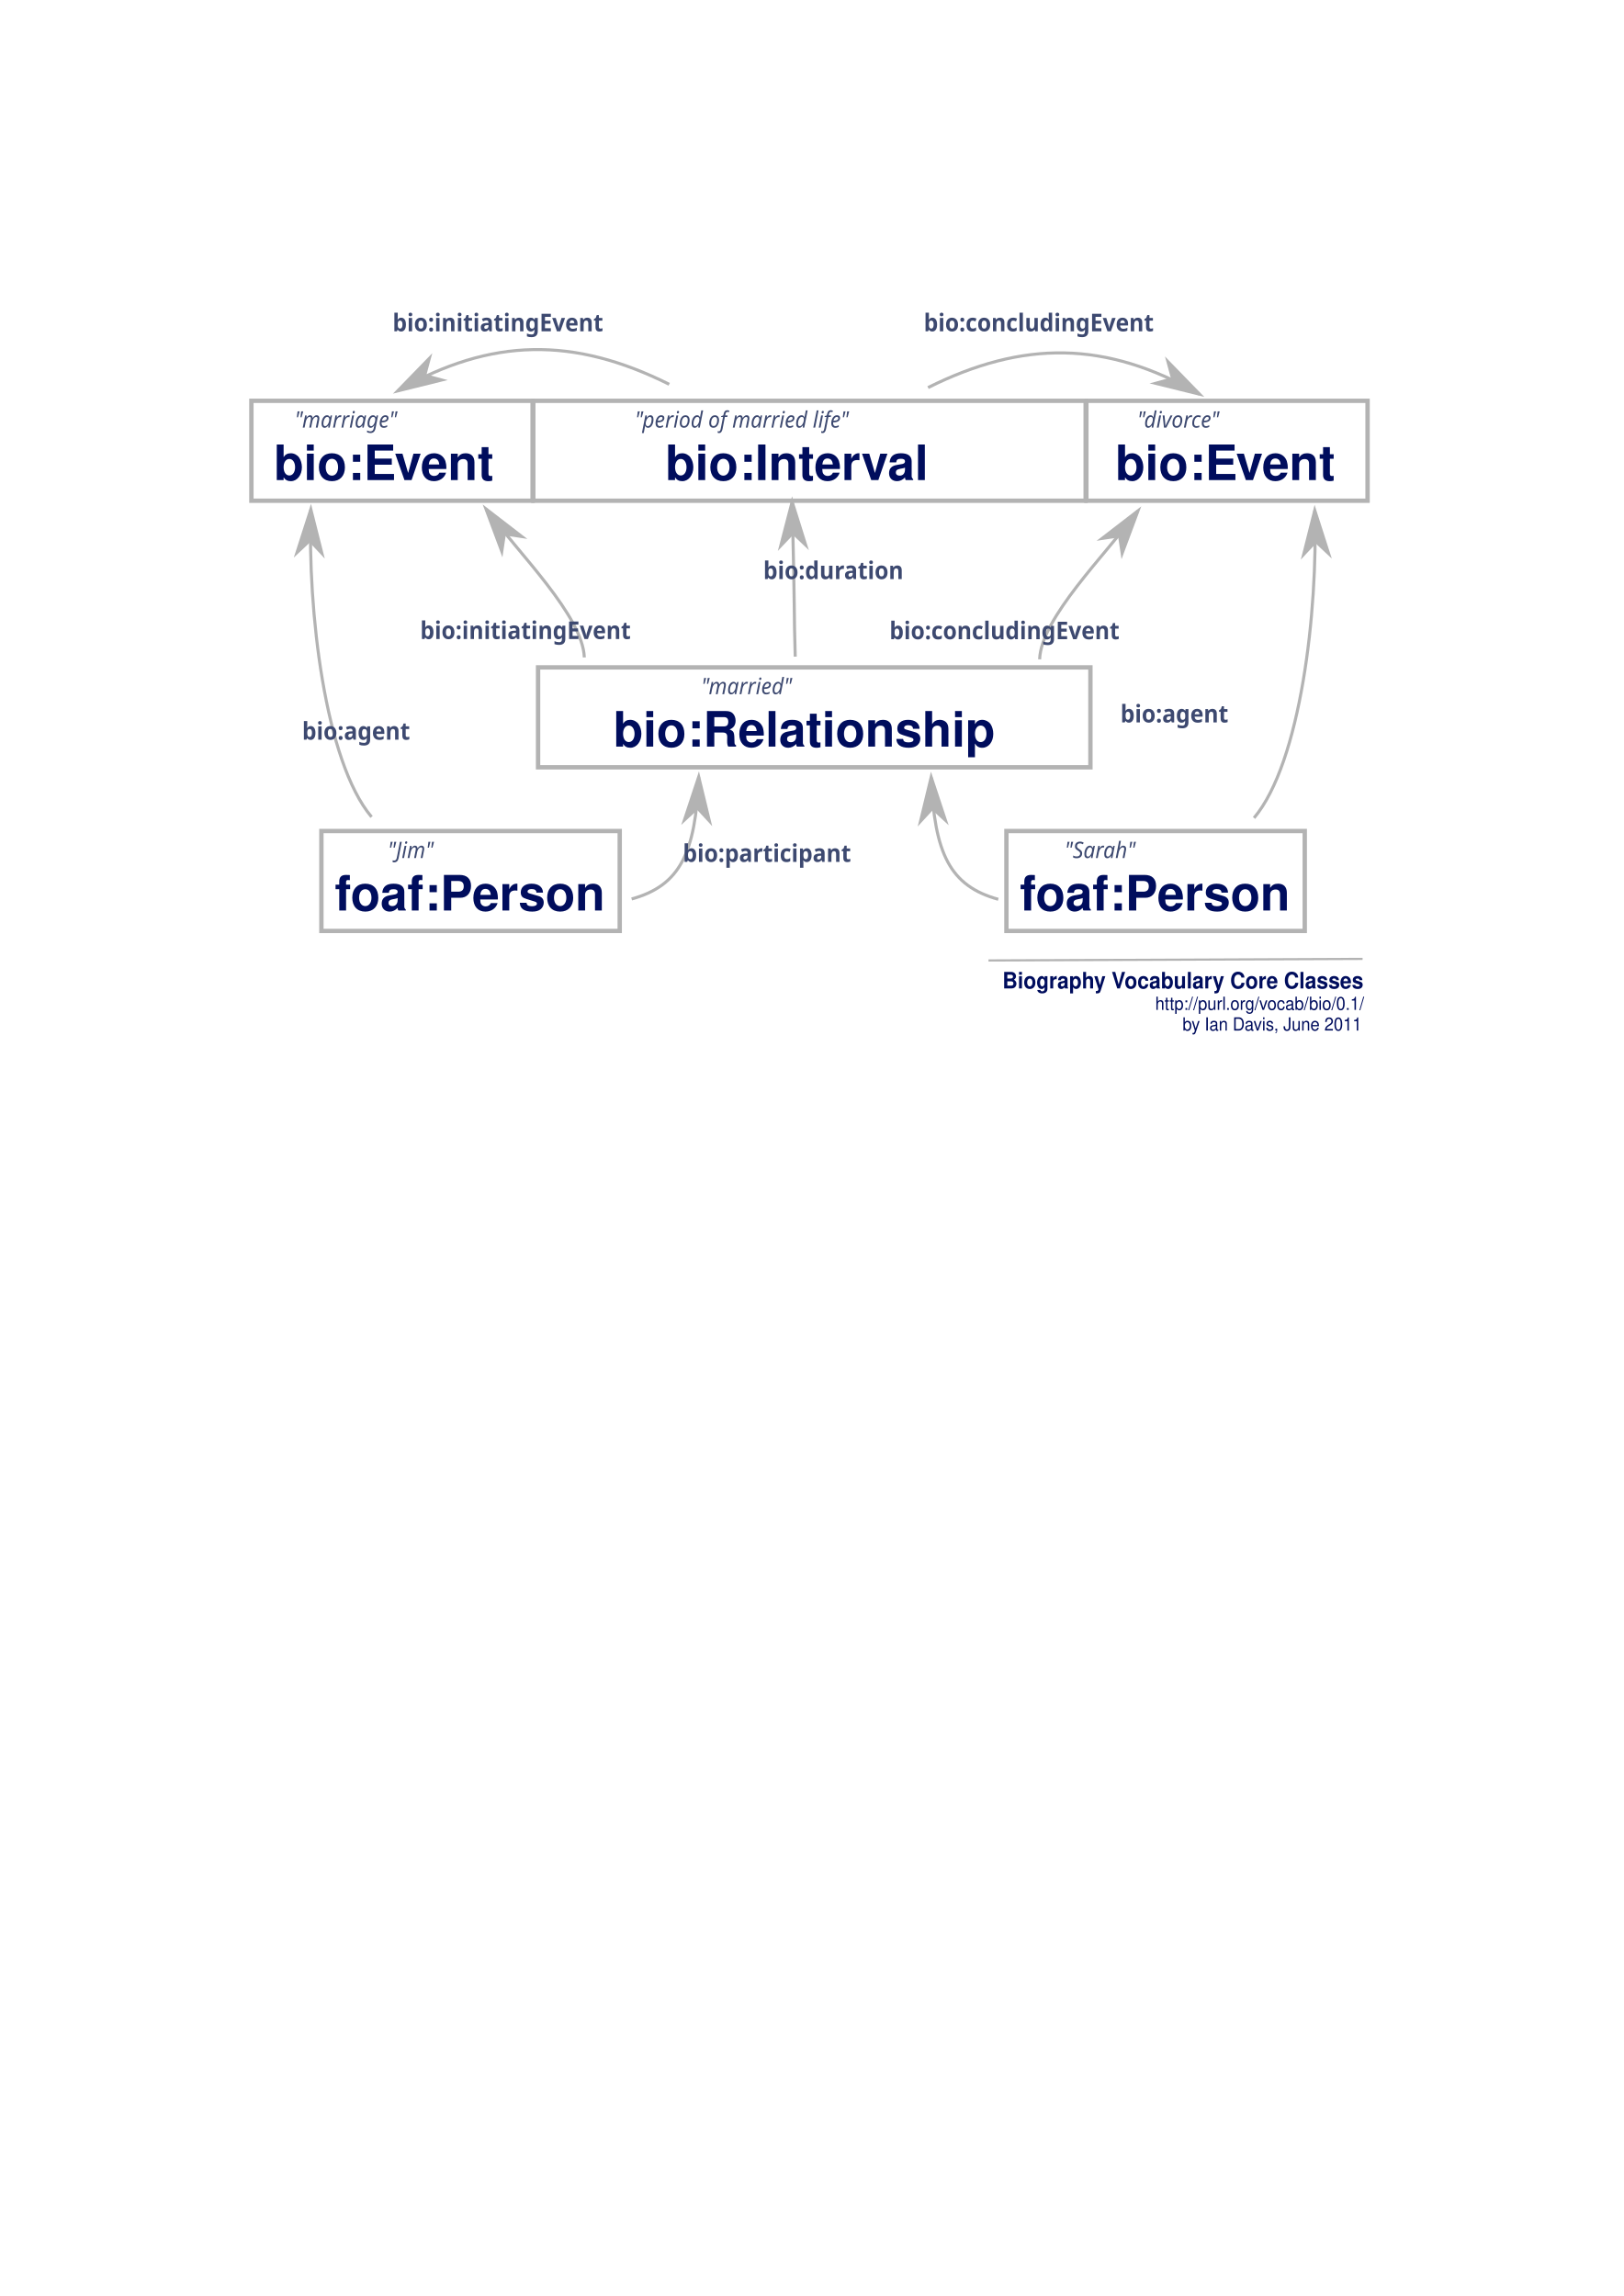
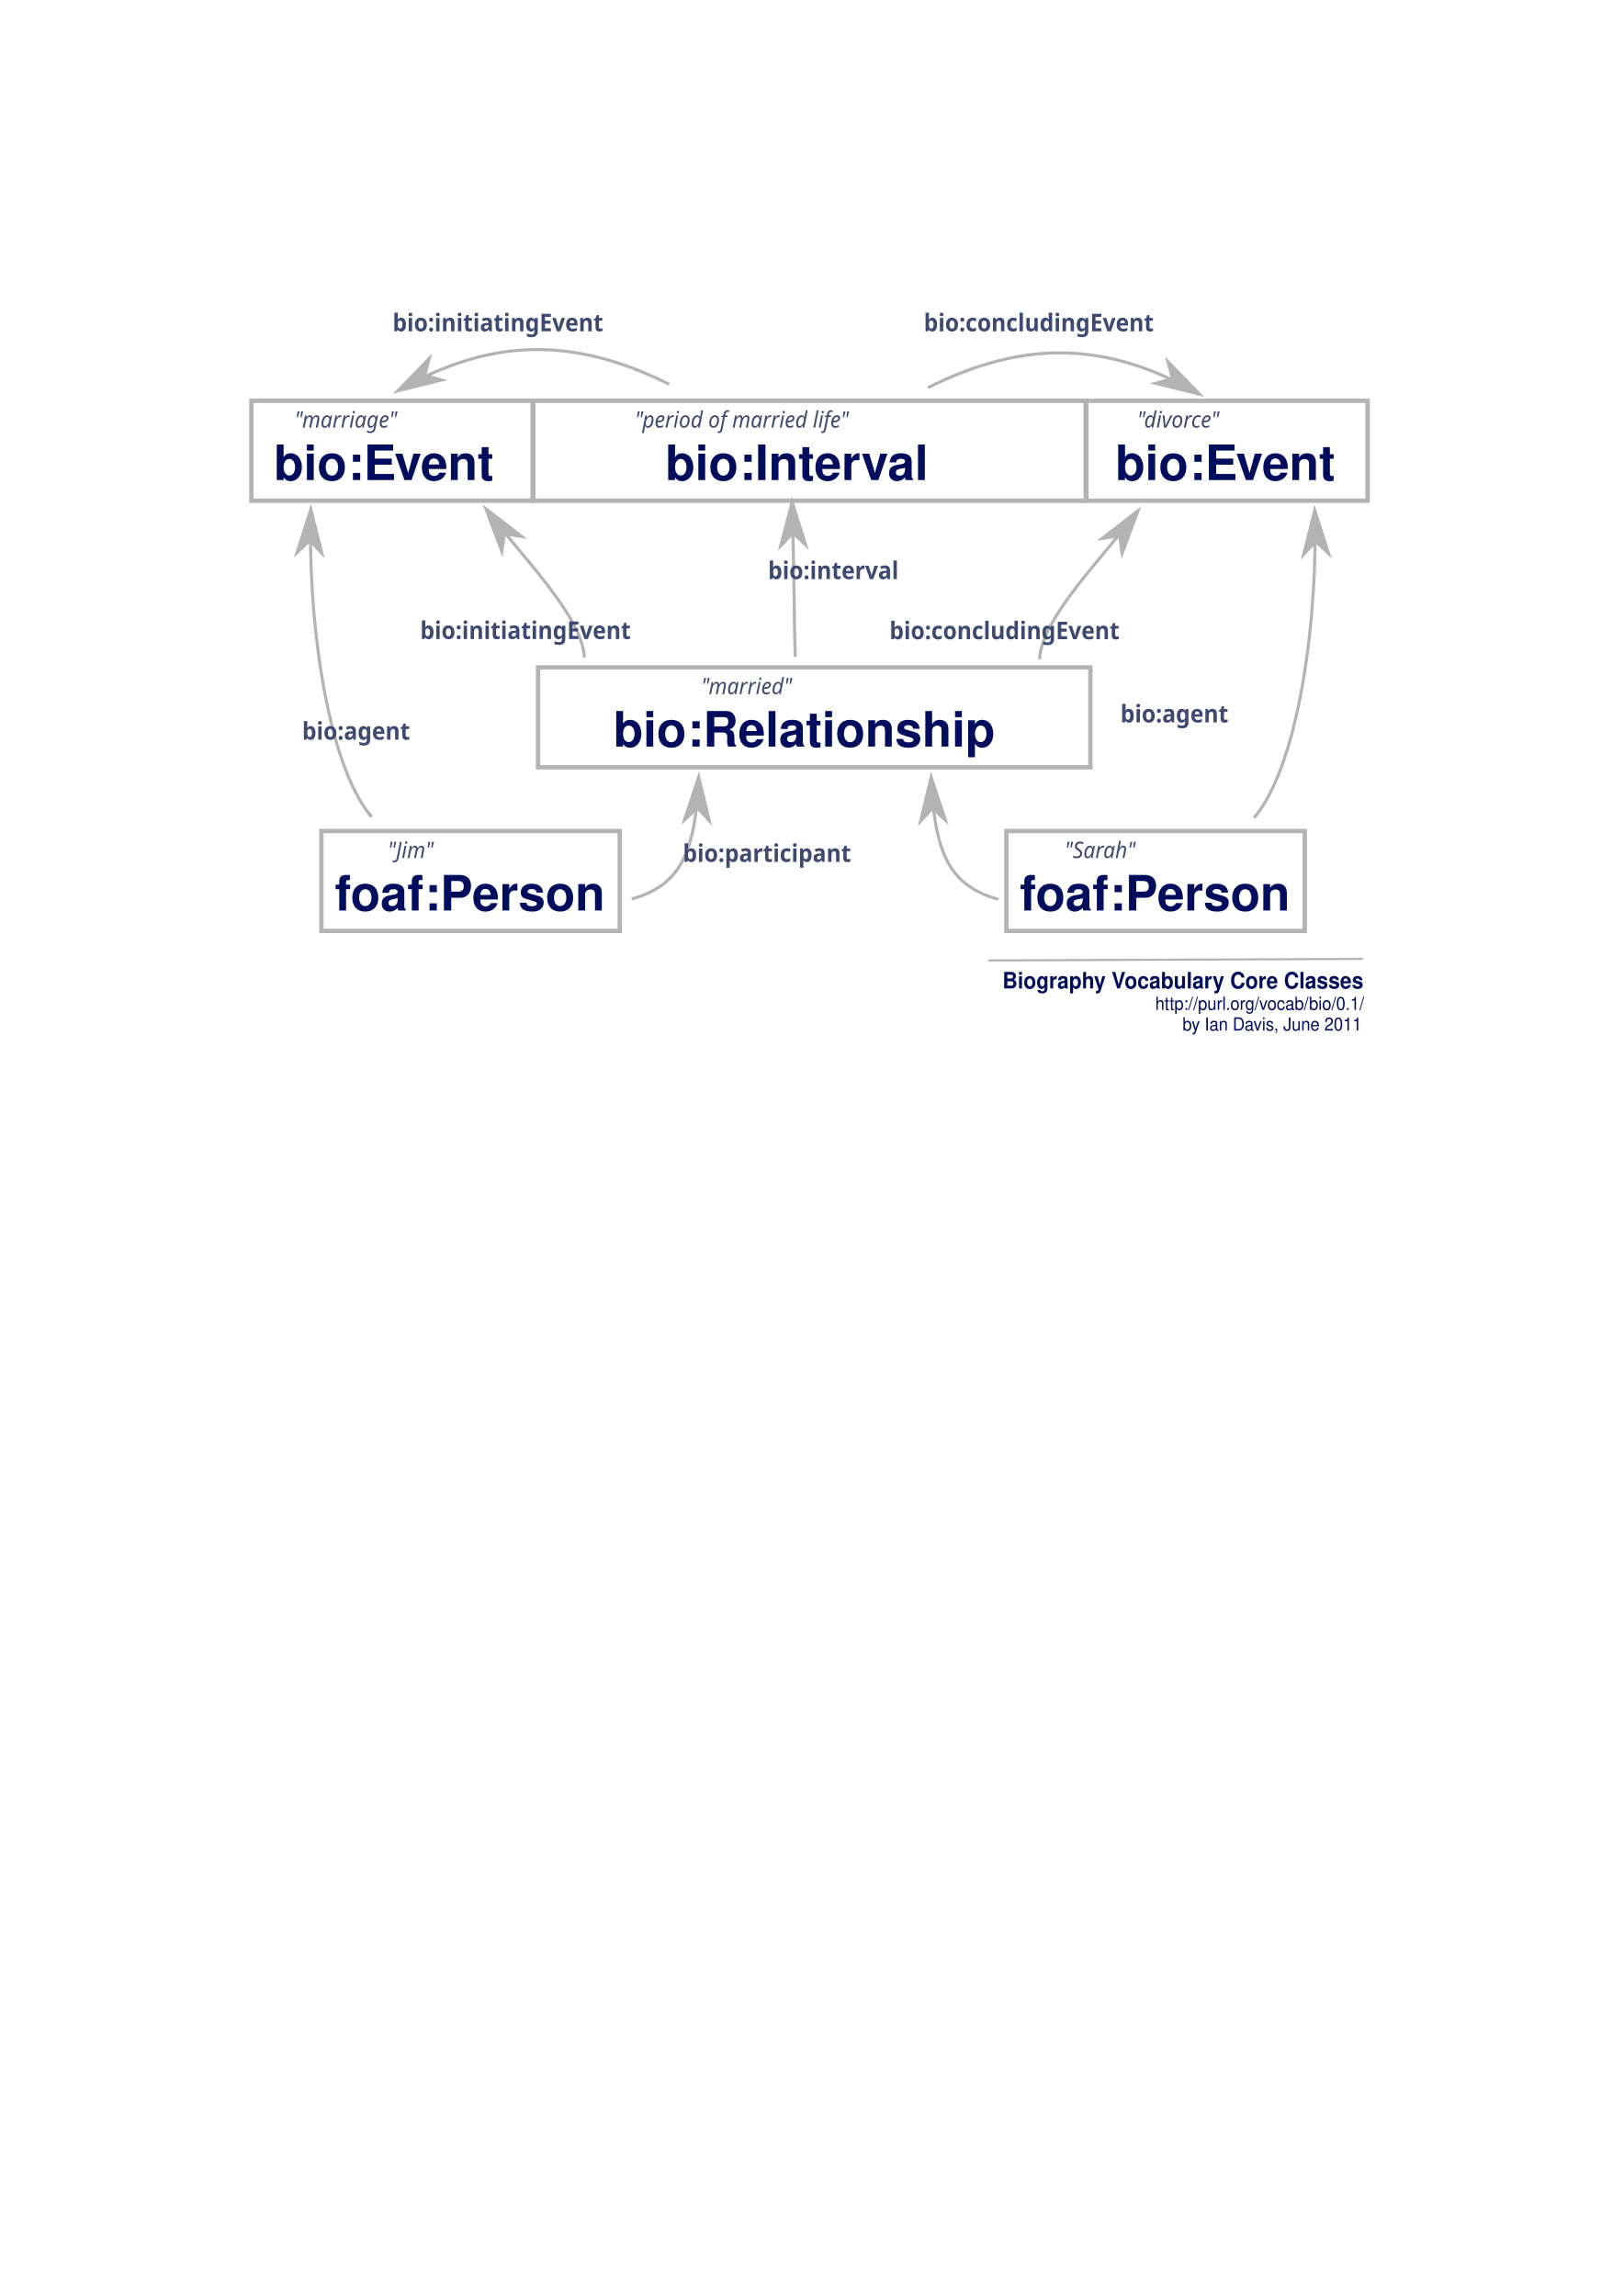
<svg xmlns="http://www.w3.org/2000/svg" width="744.094" height="1052.362" id="svg2" version="1.1">
  <defs id="defs4">
    <marker style="overflow:visible;" id="Arrow1Lend" refX="0.0" refY="0.0" orient="auto">
      <path transform="scale(0.8) rotate(180) translate(12.5,0)" style="fill-rule:evenodd;stroke:#000000;stroke-width:1.0pt;marker-start:none;" d="M 0.0,0.0 L 5.0,-5.0 L -12.5,0.0 L 5.0,5.0 L 0.0,0.0 z " id="path3969" />
    </marker>
    <marker style="overflow:visible;" id="Arrow1Lendw" refX="0.0" refY="0.0" orient="auto">
      <path transform="scale(0.8) rotate(180) translate(12.5,0)" style="marker-start:none;stroke:#b3b3b3;stroke-width:1.0pt;fill:#b3b3b3;fill-rule:evenodd" d="M 0.0,0.0 L 5.0,-5.0 L -12.5,0.0 L 5.0,5.0 L 0.0,0.0 z " id="path4412" />
    </marker>
    <marker style="overflow:visible" id="Arrow1Lendw-1" refX="0" refY="0" orient="auto">
      <path transform="matrix(-0.8,0,0,-0.8,-10,0)" style="fill:#b3b3b3;fill-rule:evenodd;stroke:#b3b3b3;stroke-width:1pt;marker-start:none" d="M 0,0 5,-5 -12.5,0 5,5 0,0 z" id="path4412-7" />
    </marker>
    <marker style="overflow:visible" id="Arrow1Lendw-14" refX="0" refY="0" orient="auto">
      <path transform="matrix(-0.8,0,0,-0.8,-10,0)" style="fill:#b3b3b3;fill-rule:evenodd;stroke:#b3b3b3;stroke-width:1pt;marker-start:none" d="M 0,0 5,-5 -12.5,0 5,5 0,0 z" id="path4412-5" />
    </marker>
    <marker style="overflow:visible" id="Arrow1Lendw-4" refX="0" refY="0" orient="auto">
      <path transform="matrix(-0.8,0,0,-0.8,-10,0)" style="fill:#b3b3b3;fill-rule:evenodd;stroke:#b3b3b3;stroke-width:1pt;marker-start:none" d="M 0,0 5,-5 -12.5,0 5,5 0,0 z" id="path4412-77" />
    </marker>
    <marker style="overflow:visible" id="Arrow1Lendw-5" refX="0" refY="0" orient="auto">
      <path transform="matrix(-0.8,0,0,-0.8,-10,0)" style="fill:#b3b3b3;fill-rule:evenodd;stroke:#b3b3b3;stroke-width:1pt;marker-start:none" d="M 0,0 5,-5 -12.5,0 5,5 0,0 z" id="path4412-8" />
    </marker>
    <marker style="overflow:visible" id="marker4659" refX="0" refY="0" orient="auto">
      <path transform="matrix(-0.8,0,0,-0.8,-10,0)" style="fill:#b3b3b3;fill-rule:evenodd;stroke:#b3b3b3;stroke-width:1pt;marker-start:none" d="M 0,0 5,-5 -12.5,0 5,5 0,0 z" id="path4661" />
    </marker>
    <marker style="overflow:visible" id="Arrow1Lendw-7" refX="0" refY="0" orient="auto">
      <path transform="matrix(-0.8,0,0,-0.8,-10,0)" style="fill:#b3b3b3;fill-rule:evenodd;stroke:#b3b3b3;stroke-width:1pt;marker-start:none" d="M 0,0 5,-5 -12.5,0 5,5 0,0 z" id="path4412-4" />
    </marker>
    <marker style="overflow:visible" id="marker4694" refX="0" refY="0" orient="auto">
      <path transform="matrix(-0.8,0,0,-0.8,-10,0)" style="fill:#b3b3b3;fill-rule:evenodd;stroke:#b3b3b3;stroke-width:1pt;marker-start:none" d="M 0,0 5,-5 -12.5,0 5,5 0,0 z" id="path4696" />
    </marker>
    <marker style="overflow:visible" id="Arrow1Lendw-0" refX="0" refY="0" orient="auto">
      <path transform="matrix(-0.8,0,0,-0.8,-10,0)" style="fill:#b3b3b3;fill-rule:evenodd;stroke:#b3b3b3;stroke-width:1pt;marker-start:none" d="M 0,0 5,-5 -12.5,0 5,5 0,0 z" id="path4412-9" />
    </marker>
    <marker style="overflow:visible" id="marker4694-9" refX="0" refY="0" orient="auto">
      <path transform="matrix(-0.8,0,0,-0.8,-10,0)" style="fill:#b3b3b3;fill-rule:evenodd;stroke:#b3b3b3;stroke-width:1pt;marker-start:none" d="M 0,0 5,-5 -12.5,0 5,5 0,0 z" id="path4696-0" />
    </marker>
    <marker style="overflow:visible" id="Arrow1Lendw-56" refX="0" refY="0" orient="auto">
      <path transform="matrix(-0.8,0,0,-0.8,-10,0)" style="fill:#b3b3b3;fill-rule:evenodd;stroke:#b3b3b3;stroke-width:1pt;marker-start:none" d="M 0,0 5,-5 -12.5,0 5,5 0,0 z" id="path4412-96" />
    </marker>
    <marker style="overflow:visible" id="marker4746" refX="0" refY="0" orient="auto">
      <path transform="matrix(-0.8,0,0,-0.8,-10,0)" style="fill:#b3b3b3;fill-rule:evenodd;stroke:#b3b3b3;stroke-width:1pt;marker-start:none" d="M 0,0 5,-5 -12.5,0 5,5 0,0 z" id="path4748" />
    </marker>
    <marker style="overflow:visible" id="Arrow1Lendw-6" refX="0" refY="0" orient="auto">
      <path transform="matrix(-0.8,0,0,-0.8,-10,0)" style="fill:#b3b3b3;fill-rule:evenodd;stroke:#b3b3b3;stroke-width:1pt;marker-start:none" d="M 0,0 5,-5 -12.5,0 5,5 0,0 z" id="path4412-1" />
    </marker>
    <marker style="overflow:visible" id="Arrow1Lendw-62" refX="0" refY="0" orient="auto">
      <path transform="matrix(-0.8,0,0,-0.8,-10,0)" style="fill:#b3b3b3;fill-rule:evenodd;stroke:#b3b3b3;stroke-width:1pt;marker-start:none" d="M 0,0 5,-5 -12.5,0 5,5 0,0 z" id="path4412-71" />
    </marker>
    <marker style="overflow:visible" id="Arrow1Lendw-3" refX="0" refY="0" orient="auto">
      <path transform="matrix(-0.8,0,0,-0.8,-10,0)" style="fill:#b3b3b3;fill-rule:evenodd;stroke:#b3b3b3;stroke-width:1pt;marker-start:none" d="M 0,0 5,-5 -12.5,0 5,5 0,0 z" id="path4412-49" />
    </marker>
    <marker style="overflow:visible" id="Arrow1Lendw-65" refX="0" refY="0" orient="auto">
      <path transform="matrix(-0.8,0,0,-0.8,-10,0)" style="fill:#b3b3b3;fill-rule:evenodd;stroke:#b3b3b3;stroke-width:1pt;marker-start:none" d="M 0,0 5,-5 -12.5,0 5,5 0,0 z" id="path4412-2" />
    </marker>
    <marker style="overflow:visible" id="Arrow1Lendw-51" refX="0" refY="0" orient="auto">
      <path transform="matrix(-0.8,0,0,-0.8,-10,0)" style="fill:#b3b3b3;fill-rule:evenodd;stroke:#b3b3b3;stroke-width:1pt;marker-start:none" d="M 0,0 5,-5 -12.5,0 5,5 0,0 z" id="path4412-6" />
    </marker>
    <marker style="overflow:visible" id="Arrow1Lendw-53" refX="0" refY="0" orient="auto">
      <path transform="matrix(-0.8,0,0,-0.8,-10,0)" style="fill:#b3b3b3;fill-rule:evenodd;stroke:#b3b3b3;stroke-width:1pt;marker-start:none" d="M 0,0 5,-5 -12.5,0 5,5 0,0 z" id="path4412-81" />
    </marker>
    <marker style="overflow:visible" id="Arrow1Lendw-8" refX="0" refY="0" orient="auto">
      <path transform="matrix(-0.8,0,0,-0.8,-10,0)" style="fill:#b3b3b3;fill-rule:evenodd;stroke:#b3b3b3;stroke-width:1pt;marker-start:none" d="M 0,0 5,-5 -12.5,0 5,5 0,0 z" id="path4412-0" />
    </marker>
    <marker style="overflow:visible" id="Arrow1Lendw-2" refX="0" refY="0" orient="auto">
      <path transform="matrix(-0.8,0,0,-0.8,-10,0)" style="fill:#b3b3b3;fill-rule:evenodd;stroke:#b3b3b3;stroke-width:1pt;marker-start:none" d="M 0,0 5,-5 -12.5,0 5,5 0,0 z" id="path4412-13" />
    </marker>
    <marker style="overflow:visible" id="Arrow1Lendw-61" refX="0" refY="0" orient="auto">
      <path transform="matrix(-0.8,0,0,-0.8,-10,0)" style="fill:#b3b3b3;fill-rule:evenodd;stroke:#b3b3b3;stroke-width:1pt;marker-start:none" d="M 0,0 5,-5 -12.5,0 5,5 0,0 z" id="path4412-55" />
    </marker>
    <marker style="overflow:visible" id="Arrow1Lendw-9" refX="0" refY="0" orient="auto">
      <path transform="matrix(-0.8,0,0,-0.8,-10,0)" style="fill:#b3b3b3;fill-rule:evenodd;stroke:#b3b3b3;stroke-width:1pt;marker-start:none" d="M 0,0 5,-5 -12.5,0 5,5 0,0 z" id="path4412-41" />
    </marker>
    <marker style="overflow:visible" id="Arrow1Lendw-81" refX="0" refY="0" orient="auto">
      <path transform="matrix(-0.8,0,0,-0.8,-10,0)" style="fill:#b3b3b3;fill-rule:evenodd;stroke:#b3b3b3;stroke-width:1pt;marker-start:none" d="M 0,0 5,-5 -12.5,0 5,5 0,0 z" id="path4412-29" />
    </marker>
    <marker style="overflow:visible" id="Arrow1Lendw-564" refX="0" refY="0" orient="auto">
      <path transform="matrix(-0.8,0,0,-0.8,-10,0)" style="fill:#b3b3b3;fill-rule:evenodd;stroke:#b3b3b3;stroke-width:1pt;marker-start:none" d="M 0,0 5,-5 -12.5,0 5,5 0,0 z" id="path4412-68" />
    </marker>
    <marker style="overflow:visible" id="Arrow1Lendw-97" refX="0" refY="0" orient="auto">
      <path transform="matrix(-0.8,0,0,-0.8,-10,0)" style="fill:#b3b3b3;fill-rule:evenodd;stroke:#b3b3b3;stroke-width:1pt;marker-start:none" d="M 0,0 5,-5 -12.5,0 5,5 0,0 z" id="path4412-99" />
    </marker>
  </defs>
  <g id="layer1">
    <flowRoot xml:space="preserve" id="flowRoot4969" style="fill:black;stroke:none;stroke-opacity:1;stroke-width:1px;stroke-linejoin:miter;stroke-linecap:butt;fill-opacity:1;font-family:Sans;font-style:normal;font-weight:normal;font-size:12px;line-height:125%;letter-spacing:0px;word-spacing:0px;text-anchor:middle;text-align:center">
      <flowRegion id="flowRegion4971">
        <rect id="rect4973" width="105.056" height="42.426" x="579.828" y="326.062" style="font-size:12px" />
      </flowRegion>
      <flowPara id="flowPara4975" />
    </flowRoot>
    <text id="text2987-5-5" y="219.727" x="305.329" style="font-size:31.915px;font-style:normal;font-weight:normal;line-height:125%;letter-spacing:0px;word-spacing:0px;fill:#000d5d;fill-opacity:1;stroke:none;font-family:Sans" xml:space="preserve" transform="scale(0.998625,1.001377)">
      <tspan style="font-size:22.341px;font-style:normal;font-variant:normal;font-weight:bold;font-stretch:normal;fill:#000d5d;stroke:none;font-family:Nimbus Sans L;-inkscape-font-specification:Nimbus Sans L Bold" y="219.727" x="305.329" id="tspan2989-1-7">bio:Interval</tspan>
    </text>
    <text id="text2987-5-5-0" y="219.727" x="125.701" style="font-size:31.915px;font-style:normal;font-weight:normal;line-height:125%;letter-spacing:0px;word-spacing:0px;fill:#000d5d;fill-opacity:1;stroke:none;font-family:Sans" xml:space="preserve" transform="scale(0.998625,1.001377)">
      <tspan style="font-size:22.341px;font-style:normal;font-variant:normal;font-weight:bold;font-stretch:normal;fill:#000d5d;stroke:none;font-family:Nimbus Sans L;-inkscape-font-specification:Nimbus Sans L Bold" y="219.727" x="125.701" id="tspan2989-1-7-1">bio:Event</tspan>
    </text>
    <text id="text2987-5-5-0-1" y="219.727" x="511.824" style="font-size:31.915px;font-style:normal;font-weight:normal;line-height:125%;letter-spacing:0px;word-spacing:0px;fill:#000d5d;fill-opacity:1;stroke:none;font-family:Sans" xml:space="preserve" transform="scale(0.998625,1.001377)">
      <tspan style="font-size:22.341px;font-style:normal;font-variant:normal;font-weight:bold;font-stretch:normal;fill:#000d5d;stroke:none;font-family:Nimbus Sans L;-inkscape-font-specification:Nimbus Sans L Bold" y="219.727" x="511.824" id="tspan2989-1-7-1-9">bio:Event</tspan>
    </text>
    <rect y="183.707" x="115.206" height="45.798" width="128.863" id="rect3284" style="fill:none;stroke:#b3b3b3;stroke-width:2;stroke-miterlimit:4;stroke-dasharray:none;stroke-dashoffset:0" />
    <rect y="183.707" x="244.398" height="45.798" width="253.124" id="rect3284-0" style="fill:none;stroke:#b3b3b3;stroke-width:2;stroke-miterlimit:4;stroke-dasharray:none;stroke-dashoffset:0" />
    <rect y="183.707" x="497.851" height="45.798" width="128.863" id="rect3284-3" style="fill:none;stroke:#b3b3b3;stroke-width:2;stroke-miterlimit:4;stroke-dasharray:none;stroke-dashoffset:0" />
    <path id="path3193-1-4-5" d="m 306.685,176.138 c -43.545,-21.733 -81.449,-21.623 -124.264,2.931" style="fill:none;stroke:#b3b3b3;stroke-width:1.4;stroke-linecap:butt;stroke-linejoin:miter;stroke-miterlimit:4;stroke-opacity:1;stroke-dasharray:none;marker-end:url(#Arrow1Lendw)" />
    <path id="path3193-1-4-5-4" d="m 425.297,177.651 c 43.545,-21.733 81.449,-21.623 124.264,2.931" style="fill:none;stroke:#b3b3b3;stroke-width:1.4;stroke-linecap:butt;stroke-linejoin:miter;stroke-miterlimit:4;stroke-opacity:1;stroke-dasharray:none;marker-end:url(#Arrow1Lendw)" />
    <text xml:space="preserve" style="font-size:35.978px;font-style:normal;font-weight:normal;text-align:center;line-height:125%;letter-spacing:0px;word-spacing:0px;text-anchor:middle;fill:#000000;fill-opacity:1;stroke:none;font-family:Sans" x="188.075" y="188.616" id="text4872-0-5-9-7" transform="scale(0.9624066,1.039062)">
      <tspan id="tspan4874-23-0-9-0" x="188.075" y="188.616" style="font-size:10px;font-style:italic;font-weight:normal;fill:#3d4970;-inkscape-font-specification:Sans Italic">"marriage"</tspan>
    </text>
    <text xml:space="preserve" style="font-size:35.978px;font-style:normal;font-weight:normal;text-align:center;line-height:125%;letter-spacing:0px;word-spacing:0px;text-anchor:middle;fill:#000000;fill-opacity:1;stroke:none;font-family:Sans" x="584.403" y="188.616" id="text4872-0-5-9-3" transform="scale(0.9624066,1.039062)">
      <tspan id="tspan4874-23-0-9-9" x="584.403" y="188.616" style="font-size:10px;font-style:italic;font-weight:normal;fill:#3d4970;-inkscape-font-specification:Sans Italic">"divorce"</tspan>
    </text>
    <text xml:space="preserve" style="font-size:35.978px;font-style:normal;font-weight:normal;text-align:center;line-height:125%;letter-spacing:0px;word-spacing:0px;text-anchor:middle;fill:#000000;fill-opacity:1;stroke:none;font-family:Sans" x="376.591" y="188.616" id="text4872-0-5-9-7-6" transform="scale(0.9624066,1.039062)">
      <tspan id="tspan4874-23-0-9-0-0" x="376.591" y="188.616" style="font-size:10px;font-style:italic;font-weight:normal;fill:#3d4970;-inkscape-font-specification:Sans Italic">"period of married life"</tspan>
    </text>
    <rect y="305.892" x="246.581" height="45.798" width="253.124" id="rect3284-0-8" style="fill:none;stroke:#b3b3b3;stroke-width:2;stroke-miterlimit:4;stroke-dasharray:none;stroke-dashoffset:0" />
    <text id="text2987-5-5-1" y="341.744" x="281.479" style="font-size:31.915px;font-style:normal;font-weight:normal;line-height:125%;letter-spacing:0px;word-spacing:0px;fill:#000d5d;fill-opacity:1;stroke:none;font-family:Sans" xml:space="preserve" transform="scale(0.998625,1.001377)">
      <tspan style="font-size:22.341px;font-style:normal;font-variant:normal;font-weight:bold;font-stretch:normal;fill:#000d5d;stroke:none;font-family:Nimbus Sans L;-inkscape-font-specification:Nimbus Sans L Bold" y="341.744" x="281.479" id="tspan2989-1-7-2">bio:Relationship</tspan>
    </text>
    <text xml:space="preserve" style="font-size:35.978px;font-style:normal;font-weight:normal;text-align:center;line-height:125%;letter-spacing:0px;word-spacing:0px;text-anchor:middle;fill:#000000;fill-opacity:1;stroke:none;font-family:Sans" x="378.858" y="306.207" id="text4872-0-5-9-7-6-0" transform="scale(0.9624066,1.039062)">
      <tspan id="tspan4874-23-0-9-0-0-1" x="378.858" y="306.207" style="font-size:10px;font-style:italic;font-weight:normal;fill:#3d4970;-inkscape-font-specification:Sans Italic">"married"</tspan>
    </text>
    <path id="path3193-1-4-5-49" d="M 170.275,374.443 C 148.872,349.034 140.969,279.638 142.44,233.656" style="fill:none;stroke:#b3b3b3;stroke-width:1.4;stroke-linecap:butt;stroke-linejoin:miter;stroke-miterlimit:4;stroke-opacity:1;stroke-dasharray:none;marker-end:url(#Arrow1Lendw)" />
    <path id="path3193-1-4-5-49-2" d="m 476.428,302.194 c 0.688,-18.981 30.02,-47.662 44.978,-67.931" style="fill:none;stroke:#b3b3b3;stroke-width:1.4;stroke-linecap:butt;stroke-linejoin:miter;stroke-miterlimit:4;stroke-opacity:1;stroke-dasharray:none;marker-end:url(#Arrow1Lendw)" />
    <text xml:space="preserve" style="font-size:35.978px;font-style:normal;font-weight:normal;text-align:center;line-height:125%;letter-spacing:0px;word-spacing:0px;text-anchor:middle;fill:#000000;fill-opacity:1;stroke:none;font-family:Sans" x="501.689" y="281.97" id="text4872-0-5-7" transform="scale(0.9624066,1.039062)">
      <tspan id="tspan4874-23-0-4" x="501.689" y="281.97" style="font-size:10.793px;font-style:normal;font-weight:bold;fill:#3d4970;-inkscape-font-specification:Sans Bold">bio:concludingEvent</tspan>
    </text>
    <text xml:space="preserve" style="font-size:35.978px;font-style:normal;font-weight:normal;text-align:center;line-height:125%;letter-spacing:0px;word-spacing:0px;text-anchor:middle;fill:#000000;fill-opacity:1;stroke:none;font-family:Sans" x="518.017" y="146.133" id="text4872-0-5-7-6" transform="scale(0.9624066,1.039062)">
      <tspan id="tspan4874-23-0-4-8" x="518.017" y="146.133" style="font-size:10.793px;font-style:normal;font-weight:bold;fill:#3d4970;-inkscape-font-specification:Sans Bold">bio:concludingEvent</tspan>
    </text>
    <text xml:space="preserve" style="font-size:35.978px;font-style:normal;font-weight:normal;text-align:center;line-height:125%;letter-spacing:0px;word-spacing:0px;text-anchor:middle;fill:#000000;fill-opacity:1;stroke:none;font-family:Sans" x="260.478" y="146.133" id="text4872-0-5-4" transform="scale(0.9624066,1.039062)">
      <tspan id="tspan4874-23-0-0" x="260.478" y="146.133" style="font-size:10.793px;font-style:normal;font-weight:bold;fill:#3d4970;-inkscape-font-specification:Sans Bold">bio:initiatingEvent</tspan>
    </text>
    <path id="path3193-1-4-5-49-4" d="m 364.43,300.97 c -0.688,-23.267 -0.02,-14.805 -1.407,-70.788" style="fill:none;stroke:#b3b3b3;stroke-width:1.4;stroke-linecap:butt;stroke-linejoin:miter;stroke-miterlimit:4;stroke-opacity:1;stroke-dasharray:none;marker-end:url(#Arrow1Lendw)" />
    <text xml:space="preserve" style="font-size:35.978px;font-style:normal;font-weight:normal;text-align:center;line-height:125%;letter-spacing:0px;word-spacing:0px;text-anchor:middle;fill:#000000;fill-opacity:1;stroke:none;font-family:Sans" x="420.196" y="255.435" id="text4872-0-5-0" transform="scale(0.9624066,1.039062)">
-       <tspan id="tspan4874-23-0-02" x="420.196" y="255.435" style="font-size:10.793px;font-style:normal;font-weight:bold;fill:#3d4970;-inkscape-font-specification:Sans Bold">bio:duration</tspan>
+       <tspan id="tspan4874-23-0-02" x="420.196" y="255.435" style="font-size:10.793px;font-style:normal;font-weight:bold;fill:#3d4970;-inkscape-font-specification:Sans Bold">bio:interval</tspan>
    </text>
    <text id="text2987-5-5-0-5" y="416.742" x="153.673" style="font-size:31.915px;font-style:normal;font-weight:normal;line-height:125%;letter-spacing:0px;word-spacing:0px;fill:#000d5d;fill-opacity:1;stroke:none;font-family:Sans" xml:space="preserve" transform="scale(0.998625,1.001377)">
      <tspan style="font-size:22.341px;font-style:normal;font-variant:normal;font-weight:bold;font-stretch:normal;fill:#000d5d;stroke:none;font-family:Nimbus Sans L;-inkscape-font-specification:Nimbus Sans L Bold" y="416.742" x="153.673" id="tspan2989-1-7-1-1">foaf:Person</tspan>
    </text>
    <rect y="380.892" x="147.283" height="45.798" width="136.72" id="rect3284-9" style="fill:none;stroke:#b3b3b3;stroke-width:2;stroke-miterlimit:4;stroke-dasharray:none;stroke-dashoffset:0" />
    <text xml:space="preserve" style="font-size:35.978px;font-style:normal;font-weight:normal;text-align:center;line-height:125%;letter-spacing:0px;word-spacing:0px;text-anchor:middle;fill:#000000;fill-opacity:1;stroke:none;font-family:Sans" x="218.915" y="378.485" id="text4872-0-5-9" transform="scale(0.9624066,1.039062)">
      <tspan id="tspan4874-23-0-9" x="218.915" y="378.485" style="font-size:10px;font-style:italic;font-weight:normal;fill:#3d4970;-inkscape-font-specification:Sans Italic">"Jim"</tspan>
    </text>
    <text id="text2987-5-5-0-5-0" y="416.742" x="468.034" style="font-size:31.915px;font-style:normal;font-weight:normal;line-height:125%;letter-spacing:0px;word-spacing:0px;fill:#000d5d;fill-opacity:1;stroke:none;font-family:Sans" xml:space="preserve" transform="scale(0.998625,1.001377)">
      <tspan style="font-size:22.341px;font-style:normal;font-variant:normal;font-weight:bold;font-stretch:normal;fill:#000d5d;stroke:none;font-family:Nimbus Sans L;-inkscape-font-specification:Nimbus Sans L Bold" y="416.742" x="468.034" id="tspan2989-1-7-1-1-8">foaf:Person</tspan>
    </text>
    <rect y="380.892" x="461.211" height="45.798" width="136.72" id="rect3284-9-6" style="fill:none;stroke:#b3b3b3;stroke-width:2;stroke-miterlimit:4;stroke-dasharray:none;stroke-dashoffset:0" />
    <text xml:space="preserve" style="font-size:35.978px;font-style:normal;font-weight:normal;text-align:center;line-height:125%;letter-spacing:0px;word-spacing:0px;text-anchor:middle;fill:#000000;fill-opacity:1;stroke:none;font-family:Sans" x="547.185" y="378.485" id="text4872-0-5-9-75" transform="scale(0.9624066,1.039062)">
      <tspan id="tspan4874-23-0-9-4" x="547.185" y="378.485" style="font-size:10px;font-style:italic;font-weight:normal;fill:#3d4970;-inkscape-font-specification:Sans Italic">"Sarah"</tspan>
    </text>
    <path id="path3193-1-4-5-49-2-4" d="m 267.775,301.327 c -0.688,-18.981 -30.02,-47.662 -44.978,-67.931" style="fill:none;stroke:#b3b3b3;stroke-width:1.4;stroke-linecap:butt;stroke-linejoin:miter;stroke-miterlimit:4;stroke-opacity:1;stroke-dasharray:none;marker-end:url(#Arrow1Lendw)" />
    <text xml:space="preserve" style="font-size:35.978px;font-style:normal;font-weight:normal;text-align:center;line-height:125%;letter-spacing:0px;word-spacing:0px;text-anchor:middle;fill:#000000;fill-opacity:1;stroke:none;font-family:Sans" x="273.598" y="281.874" id="text4872-0-5" transform="scale(0.9624066,1.039062)">
      <tspan id="tspan4874-23-0" x="273.598" y="281.874" style="font-size:10.793px;font-style:normal;font-weight:bold;fill:#3d4970;-inkscape-font-specification:Sans Bold">bio:initiatingEvent</tspan>
    </text>
    <path id="path3193-1-4-5-49-8" d="m 574.685,374.899 c 21.402,-25.41 29.306,-94.805 27.835,-140.788" style="fill:none;stroke:#b3b3b3;stroke-width:1.4;stroke-linecap:butt;stroke-linejoin:miter;stroke-miterlimit:4;stroke-opacity:1;stroke-dasharray:none;marker-end:url(#Arrow1Lendw)" />
    <path id="path3193-1-4-5-49-6" d="m 289.458,412.042 c 22.169,-6.124 29.306,-20.97 30.736,-55.788" style="fill:none;stroke:#b3b3b3;stroke-width:1.4;stroke-linecap:butt;stroke-linejoin:miter;stroke-miterlimit:4;stroke-opacity:1;stroke-dasharray:none;marker-end:url(#Arrow1Lendw)" />
    <path id="path3193-1-4-5-49-6-0" d="m 457.479,412.194 c -22.169,-6.124 -29.306,-20.97 -30.736,-55.788" style="fill:none;stroke:#b3b3b3;stroke-width:1.4;stroke-linecap:butt;stroke-linejoin:miter;stroke-miterlimit:4;stroke-opacity:1;stroke-dasharray:none;marker-end:url(#Arrow1Lendw)" />
    <text xml:space="preserve" style="font-size:35.978px;font-style:normal;font-weight:normal;text-align:center;line-height:125%;letter-spacing:0px;word-spacing:0px;text-anchor:middle;fill:#000000;fill-opacity:1;stroke:none;font-family:Sans" x="388.579" y="380.177" id="text4872-0-5-0-8-2" transform="scale(0.9624066,1.039062)">
      <tspan id="tspan4874-23-0-02-2-8" x="388.579" y="380.177" style="font-size:10.793px;font-style:normal;font-weight:bold;fill:#3d4970;-inkscape-font-specification:Sans Bold">bio:participant</tspan>
    </text>
    <text xml:space="preserve" style="font-size:35.978px;font-style:normal;font-weight:normal;text-align:center;line-height:125%;letter-spacing:0px;word-spacing:0px;text-anchor:middle;fill:#000000;fill-opacity:1;stroke:none;font-family:Sans" x="192.939" y="326.282" id="text4872-0-5-0-8-2-8" transform="scale(0.9624066,1.039062)">
      <tspan id="tspan4874-23-0-02-2-8-3" x="192.939" y="326.282" style="font-size:10.793px;font-style:normal;font-weight:bold;fill:#3d4970;-inkscape-font-specification:Sans Bold">bio:agent</tspan>
    </text>
    <text xml:space="preserve" style="font-size:35.978px;font-style:normal;font-weight:normal;text-align:center;line-height:125%;letter-spacing:0px;word-spacing:0px;text-anchor:middle;fill:#000000;fill-opacity:1;stroke:none;font-family:Sans" x="582.587" y="318.678" id="text4872-0-5-0-8-2-8-0" transform="scale(0.9624066,1.039062)">
      <tspan id="tspan4874-23-0-02-2-8-3-1" x="582.587" y="318.678" style="font-size:10.793px;font-style:normal;font-weight:bold;fill:#3d4970;-inkscape-font-specification:Sans Bold">bio:agent</tspan>
    </text>
    <g id="g6169" transform="translate(-24,0)">
      <text transform="scale(0.9624066,1.039062)" xml:space="preserve" style="font-size:35.978px;font-style:normal;font-weight:normal;line-height:125%;letter-spacing:0px;word-spacing:0px;fill:#000d5d;fill-opacity:1;stroke:none;font-family:Sans" x="502.28" y="436.026" id="text2987-6-4">
        <tspan id="tspan2989-6-1" x="502.28" y="436.026" style="font-size:10px;font-style:normal;font-variant:normal;font-weight:bold;font-stretch:normal;fill:#000d5d;stroke:none;font-family:Nimbus Sans L;-inkscape-font-specification:Nimbus Sans L Bold">Biography Vocabulary Core Classes</tspan>
      </text>
      <text transform="scale(0.9624066,1.039062)" xml:space="preserve" style="font-size:35.978px;font-style:normal;font-weight:normal;line-height:125%;letter-spacing:0px;word-spacing:0px;fill:#000d5d;fill-opacity:1;stroke:none;font-family:Sans" x="575.021" y="445.476" id="text2987-6-4-1">
        <tspan id="tspan2989-6-1-8" x="575.021" y="445.476" style="font-size:8px;font-style:normal;font-variant:normal;font-weight:normal;font-stretch:normal;fill:#000d5d;stroke:none;font-family:Nimbus Sans L;-inkscape-font-specification:Nimbus Sans L">http://purl.org/vocab/bio/0.1/</tspan>
      </text>
      <path id="path6087" d="m 477,440.219 171.429,-0.714" style="fill:none;stroke:#b3b3b3;stroke-width:1px;stroke-linecap:butt;stroke-linejoin:miter;stroke-opacity:1" />
      <text transform="scale(0.9624066,1.039062)" xml:space="preserve" style="font-size:35.978px;font-style:normal;font-weight:normal;line-height:125%;letter-spacing:0px;word-spacing:0px;fill:#000d5d;fill-opacity:1;stroke:none;font-family:Sans" x="588.017" y="454.586" id="text2987-6-4-1-3">
        <tspan id="tspan2989-6-1-8-3" x="588.017" y="454.586" style="font-size:8px;font-style:normal;font-variant:normal;font-weight:normal;font-stretch:normal;fill:#000d5d;stroke:none;font-family:Nimbus Sans L;-inkscape-font-specification:Nimbus Sans L">by Ian Davis, June 2011</tspan>
      </text>
    </g>
  </g>
</svg>
